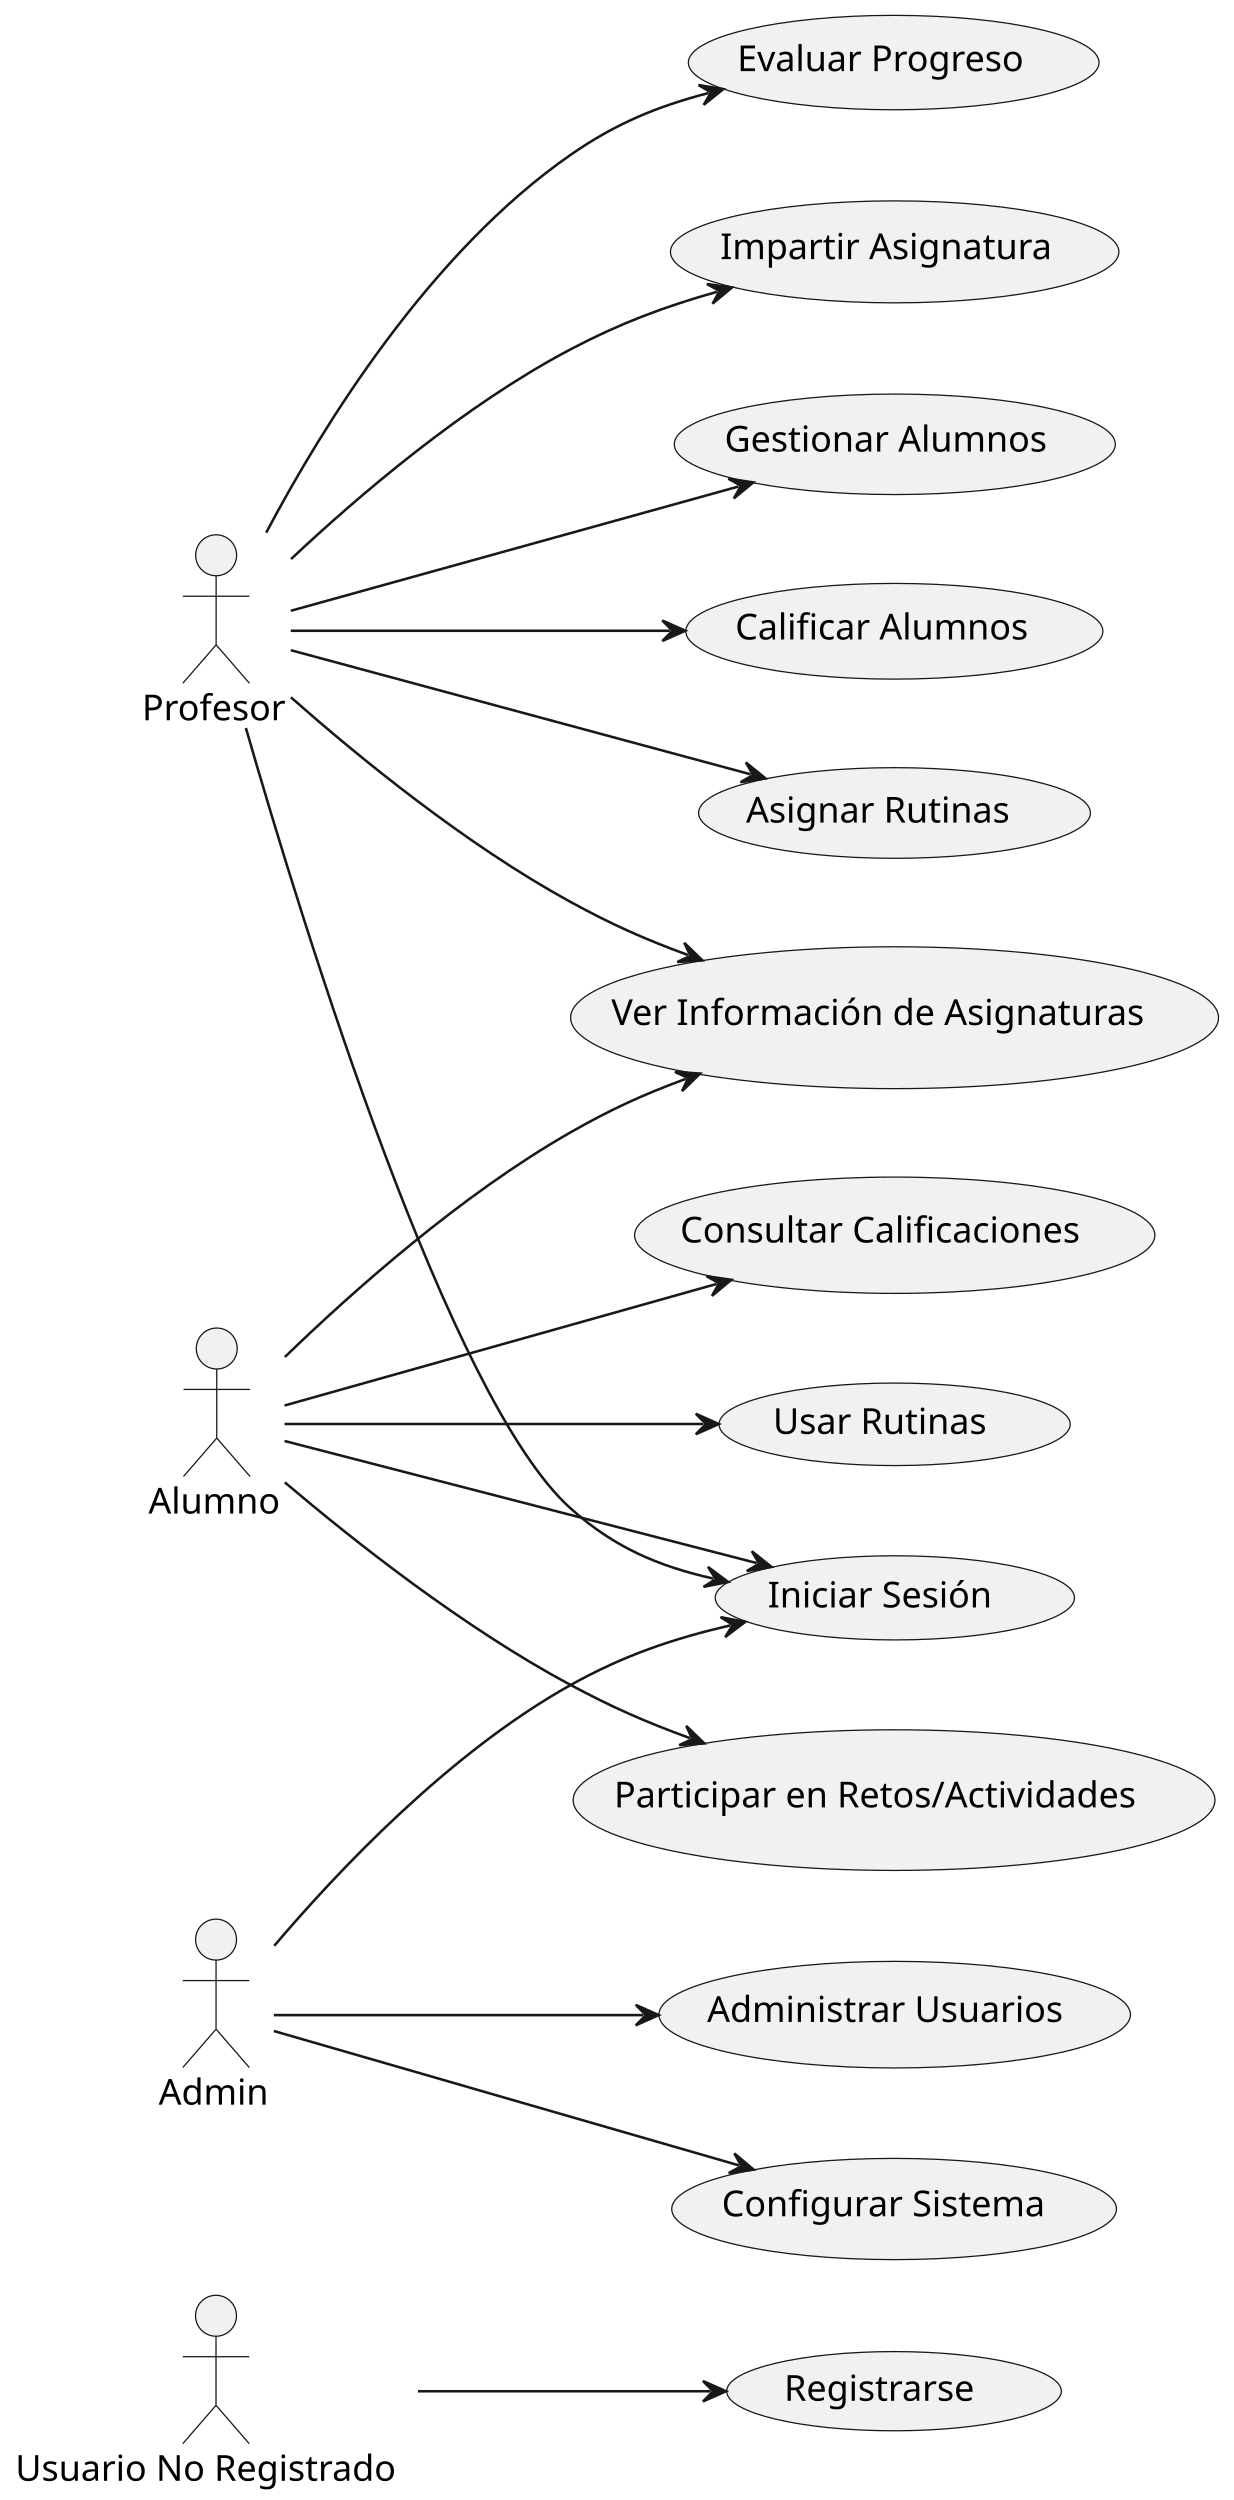
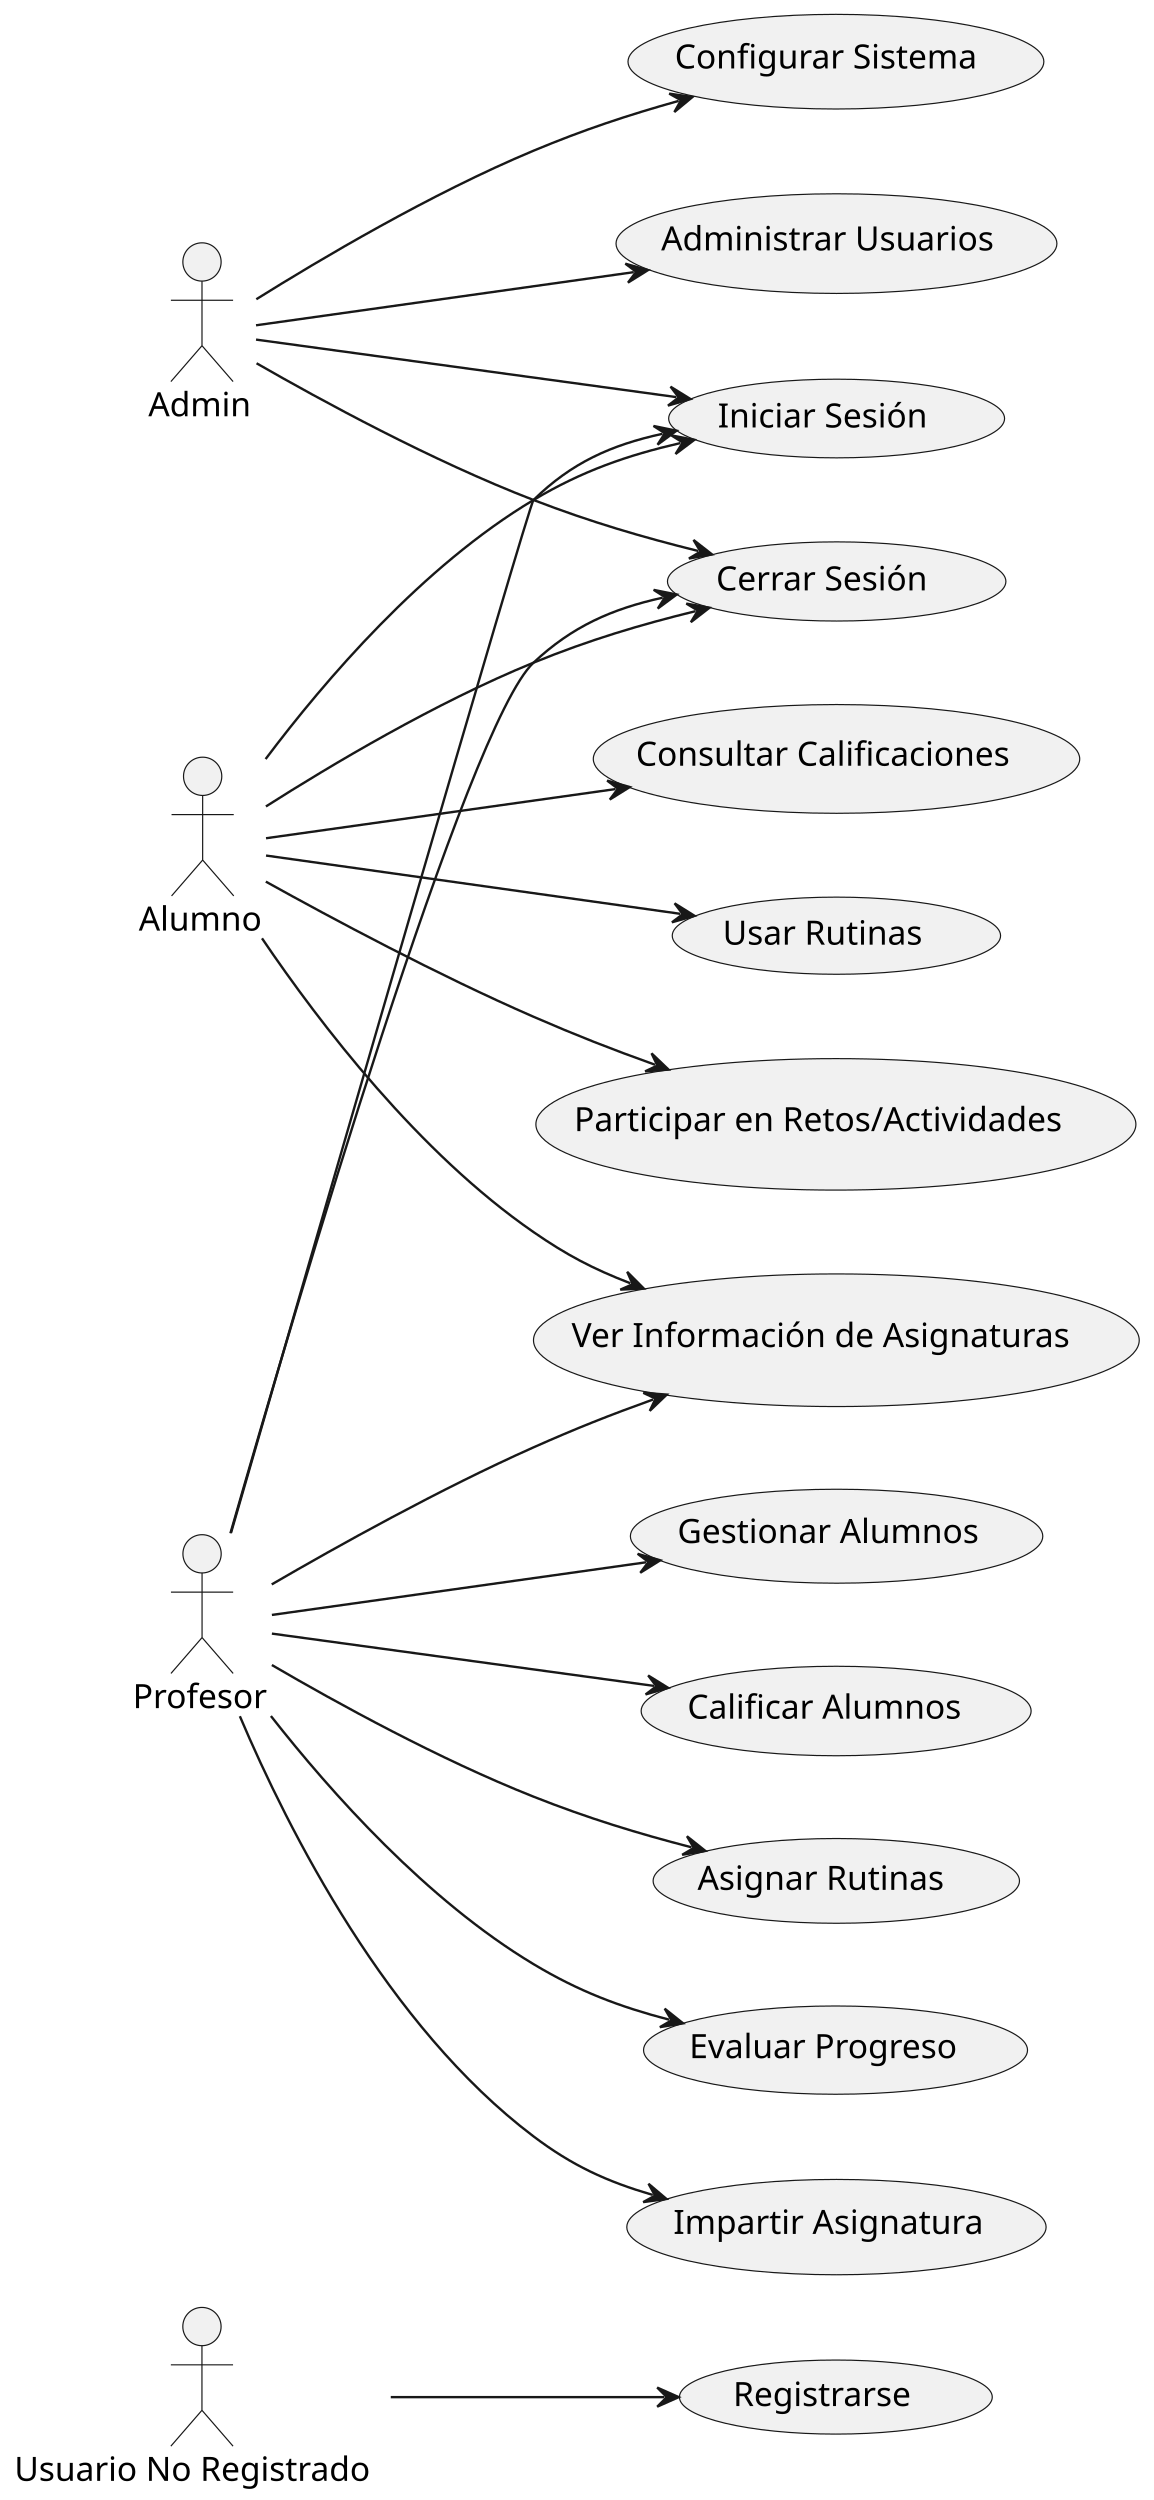
- <svg xmlns="http://www.w3.org/2000/svg" contentStyleType="text/css" height="977px" preserveAspectRatio="none" style="width:482px;height:977px;background:#FFFFFF;" version="1.1" viewBox="0 0 482 977" width="482px" zoomAndPan="magnify">
+ <svg xmlns="http://www.w3.org/2000/svg" contentStyleType="text/css" height="1045px" preserveAspectRatio="none" style="width:482px;height:1045px;background:#FFFFFF;" version="1.1" viewBox="0 0 482 1045" width="482px" zoomAndPan="magnify">
  <defs />
  <g>
    <g id="elem_UsuarioNoRegistrado">
-       <ellipse cx="84.415" cy="905" fill="#F1F1F1" rx="8" ry="8" style="stroke:#181818;stroke-width:0.5;" />
-       <path d="M84.415,913 L84.415,940 M71.415,921 L97.415,921 M84.415,940 L71.415,955 M84.415,940 L97.415,955 " fill="none" style="stroke:#181818;stroke-width:0.5;" />
-       <text fill="#000000" font-family="sans-serif" font-size="14" lengthAdjust="spacing" textLength="156.83" x="6" y="969.495">Usuario No Registrado</text>
+       <ellipse cx="84.415" cy="972.5" fill="#F1F1F1" rx="8" ry="8" style="stroke:#181818;stroke-width:0.5;" />
+       <path d="M84.415,980.5 L84.415,1007.5 M71.415,988.5 L97.415,988.5 M84.415,1007.5 L71.415,1022.5 M84.415,1007.5 L97.415,1022.5 " fill="none" style="stroke:#181818;stroke-width:0.5;" />
+       <text fill="#000000" font-family="sans-serif" font-size="14" lengthAdjust="spacing" textLength="156.83" x="6" y="1036.995">Usuario No Registrado</text>
    </g>
    <g id="elem_Profesor">
-       <ellipse cx="84.46" cy="217" fill="#F1F1F1" rx="8" ry="8" style="stroke:#181818;stroke-width:0.5;" />
-       <path d="M84.46,225 L84.46,252 M71.46,233 L97.46,233 M84.46,252 L71.46,267 M84.46,252 L97.46,267 " fill="none" style="stroke:#181818;stroke-width:0.5;" />
-       <text fill="#000000" font-family="sans-serif" font-size="14" lengthAdjust="spacing" textLength="57.921" x="55.5" y="281.495">Profesor</text>
+       <ellipse cx="84.46" cy="649.5" fill="#F1F1F1" rx="8" ry="8" style="stroke:#181818;stroke-width:0.5;" />
+       <path d="M84.46,657.5 L84.46,684.5 M71.46,665.5 L97.46,665.5 M84.46,684.5 L71.46,699.5 M84.46,684.5 L97.46,699.5 " fill="none" style="stroke:#181818;stroke-width:0.5;" />
+       <text fill="#000000" font-family="sans-serif" font-size="14" lengthAdjust="spacing" textLength="57.921" x="55.5" y="713.995">Profesor</text>
    </g>
    <g id="elem_Alumno">
-       <ellipse cx="84.708" cy="527" fill="#F1F1F1" rx="8" ry="8" style="stroke:#181818;stroke-width:0.5;" />
-       <path d="M84.708,535 L84.708,562 M71.708,543 L97.708,543 M84.708,562 L71.708,577 M84.708,562 L97.708,577 " fill="none" style="stroke:#181818;stroke-width:0.5;" />
-       <text fill="#000000" font-family="sans-serif" font-size="14" lengthAdjust="spacing" textLength="53.416" x="58" y="591.495">Alumno</text>
+       <ellipse cx="84.708" cy="324.5" fill="#F1F1F1" rx="8" ry="8" style="stroke:#181818;stroke-width:0.5;" />
+       <path d="M84.708,332.5 L84.708,359.5 M71.708,340.5 L97.708,340.5 M84.708,359.5 L71.708,374.5 M84.708,359.5 L97.708,374.5 " fill="none" style="stroke:#181818;stroke-width:0.5;" />
+       <text fill="#000000" font-family="sans-serif" font-size="14" lengthAdjust="spacing" textLength="53.416" x="58" y="388.995">Alumno</text>
    </g>
    <g id="elem_Admin">
-       <ellipse cx="84.432" cy="758" fill="#F1F1F1" rx="8" ry="8" style="stroke:#181818;stroke-width:0.5;" />
-       <path d="M84.432,766 L84.432,793 M71.432,774 L97.432,774 M84.432,793 L71.432,808 M84.432,793 L97.432,808 " fill="none" style="stroke:#181818;stroke-width:0.5;" />
-       <text fill="#000000" font-family="sans-serif" font-size="14" lengthAdjust="spacing" textLength="44.864" x="62" y="822.495">Admin</text>
+       <ellipse cx="84.432" cy="109.5" fill="#F1F1F1" rx="8" ry="8" style="stroke:#181818;stroke-width:0.5;" />
+       <path d="M84.432,117.5 L84.432,144.5 M71.432,125.5 L97.432,125.5 M84.432,144.5 L71.432,159.5 M84.432,144.5 L97.432,159.5 " fill="none" style="stroke:#181818;stroke-width:0.5;" />
+       <text fill="#000000" font-family="sans-serif" font-size="14" lengthAdjust="spacing" textLength="44.864" x="62" y="173.995">Admin</text>
    </g>
    <g id="elem_UC_Registrarse">
-       <ellipse cx="349.385" cy="934.477" fill="#F1F1F1" rx="65.385" ry="15.477" style="stroke:#181818;stroke-width:0.5;" />
-       <text fill="#000000" font-family="sans-serif" font-size="14" lengthAdjust="spacing" textLength="79.898" x="306.436" y="938.225">Registrarse</text>
+       <ellipse cx="349.385" cy="1001.977" fill="#F1F1F1" rx="65.385" ry="15.477" style="stroke:#181818;stroke-width:0.5;" />
+       <text fill="#000000" font-family="sans-serif" font-size="14" lengthAdjust="spacing" textLength="79.898" x="306.436" y="1005.725">Registrarse</text>
    </g>
    <g id="elem_UC_IniciarSesion">
-       <ellipse cx="349.706" cy="624.441" fill="#F1F1F1" rx="70.206" ry="16.441" style="stroke:#181818;stroke-width:0.5;" />
-       <text fill="#000000" font-family="sans-serif" font-size="14" lengthAdjust="spacing" textLength="93.386" x="300.013" y="628.189">Iniciar Sesión</text>
+       <ellipse cx="349.706" cy="174.941" fill="#F1F1F1" rx="70.206" ry="16.441" style="stroke:#181818;stroke-width:0.5;" />
+       <text fill="#000000" font-family="sans-serif" font-size="14" lengthAdjust="spacing" textLength="93.386" x="300.013" y="178.689">Iniciar Sesión</text>
+     </g>
+     <g id="elem_UC_CerrarSesion">
+       <ellipse cx="349.733" cy="243.047" fill="#F1F1F1" rx="70.733" ry="16.547" style="stroke:#181818;stroke-width:0.5;" />
+       <text fill="#000000" font-family="sans-serif" font-size="14" lengthAdjust="spacing" textLength="94.808" x="299.329" y="246.794">Cerrar Sesión</text>
    </g>
    <g id="elem_UC_VerInfoAsignaturas">
-       <ellipse cx="349.599" cy="397.72" fill="#F1F1F1" rx="126.599" ry="27.72" style="stroke:#181818;stroke-width:0.5;" />
-       <text fill="#000000" font-family="sans-serif" font-size="14" lengthAdjust="spacing" textLength="221.382" x="238.908" y="400.567">Ver Información de Asignaturas</text>
+       <ellipse cx="349.599" cy="560.22" fill="#F1F1F1" rx="126.599" ry="27.72" style="stroke:#181818;stroke-width:0.5;" />
+       <text fill="#000000" font-family="sans-serif" font-size="14" lengthAdjust="spacing" textLength="221.382" x="238.908" y="563.067">Ver Información de Asignaturas</text>
    </g>
    <g id="elem_UC_ConsultarCalificaciones">
-       <ellipse cx="349.659" cy="482.732" fill="#F1F1F1" rx="101.659" ry="22.732" style="stroke:#181818;stroke-width:0.5;" />
-       <text fill="#000000" font-family="sans-serif" font-size="14" lengthAdjust="spacing" textLength="167.706" x="265.805" y="485.578">Consultar Calificaciones</text>
+       <ellipse cx="349.659" cy="317.232" fill="#F1F1F1" rx="101.659" ry="22.732" style="stroke:#181818;stroke-width:0.5;" />
+       <text fill="#000000" font-family="sans-serif" font-size="14" lengthAdjust="spacing" textLength="167.706" x="265.805" y="320.078">Consultar Calificaciones</text>
    </g>
    <g id="elem_UC_ImpartirAsignatura">
-       <ellipse cx="349.637" cy="98.427" fill="#F1F1F1" rx="87.637" ry="19.927" style="stroke:#181818;stroke-width:0.5;" />
-       <text fill="#000000" font-family="sans-serif" font-size="14" lengthAdjust="spacing" textLength="136.37" x="281.452" y="101.274">Impartir Asignatura</text>
+       <ellipse cx="349.637" cy="930.927" fill="#F1F1F1" rx="87.637" ry="19.927" style="stroke:#181818;stroke-width:0.5;" />
+       <text fill="#000000" font-family="sans-serif" font-size="14" lengthAdjust="spacing" textLength="136.37" x="281.452" y="933.774">Impartir Asignatura</text>
    </g>
    <g id="elem_UC_GestionarAlumnos">
-       <ellipse cx="349.693" cy="173.639" fill="#F1F1F1" rx="86.193" ry="19.639" style="stroke:#181818;stroke-width:0.5;" />
-       <text fill="#000000" font-family="sans-serif" font-size="14" lengthAdjust="spacing" textLength="133.068" x="283.159" y="176.485">Gestionar Alumnos</text>
+       <ellipse cx="349.693" cy="642.139" fill="#F1F1F1" rx="86.193" ry="19.639" style="stroke:#181818;stroke-width:0.5;" />
+       <text fill="#000000" font-family="sans-serif" font-size="14" lengthAdjust="spacing" textLength="133.068" x="283.159" y="644.985">Gestionar Alumnos</text>
    </g>
    <g id="elem_UC_AdministrarUsuarios">
-       <ellipse cx="349.643" cy="787.329" fill="#F1F1F1" rx="92.143" ry="20.829" style="stroke:#181818;stroke-width:0.5;" />
-       <text fill="#000000" font-family="sans-serif" font-size="14" lengthAdjust="spacing" textLength="146.576" x="276.355" y="790.175">Administrar Usuarios</text>
+       <ellipse cx="349.643" cy="101.829" fill="#F1F1F1" rx="92.143" ry="20.829" style="stroke:#181818;stroke-width:0.5;" />
+       <text fill="#000000" font-family="sans-serif" font-size="14" lengthAdjust="spacing" textLength="146.576" x="276.355" y="104.675">Administrar Usuarios</text>
    </g>
    <g id="elem_UC_ConfigurarSistema">
-       <ellipse cx="349.416" cy="863.283" fill="#F1F1F1" rx="86.915" ry="19.783" style="stroke:#181818;stroke-width:0.5;" />
-       <text fill="#000000" font-family="sans-serif" font-size="14" lengthAdjust="spacing" textLength="134.723" x="282.054" y="866.13">Configurar Sistema</text>
+       <ellipse cx="349.416" cy="25.783" fill="#F1F1F1" rx="86.915" ry="19.783" style="stroke:#181818;stroke-width:0.5;" />
+       <text fill="#000000" font-family="sans-serif" font-size="14" lengthAdjust="spacing" textLength="134.723" x="282.054" y="28.63">Configurar Sistema</text>
    </g>
    <g id="elem_UC_CalificarAlumnos">
-       <ellipse cx="349.506" cy="246.701" fill="#F1F1F1" rx="81.506" ry="18.701" style="stroke:#181818;stroke-width:0.5;" />
-       <text fill="#000000" font-family="sans-serif" font-size="14" lengthAdjust="spacing" textLength="122.144" x="287.321" y="249.914">Calificar Alumnos</text>
+       <ellipse cx="349.506" cy="715.201" fill="#F1F1F1" rx="81.506" ry="18.701" style="stroke:#181818;stroke-width:0.5;" />
+       <text fill="#000000" font-family="sans-serif" font-size="14" lengthAdjust="spacing" textLength="122.144" x="287.321" y="718.414">Calificar Alumnos</text>
    </g>
    <g id="elem_UC_AsignarRutinas">
-       <ellipse cx="349.574" cy="317.715" fill="#F1F1F1" rx="76.573" ry="17.715" style="stroke:#181818;stroke-width:0.5;" />
-       <text fill="#000000" font-family="sans-serif" font-size="14" lengthAdjust="spacing" textLength="110.031" x="291.558" y="321.462">Asignar Rutinas</text>
+       <ellipse cx="349.574" cy="786.215" fill="#F1F1F1" rx="76.573" ry="17.715" style="stroke:#181818;stroke-width:0.5;" />
+       <text fill="#000000" font-family="sans-serif" font-size="14" lengthAdjust="spacing" textLength="110.031" x="291.558" y="789.962">Asignar Rutinas</text>
    </g>
    <g id="elem_UC_EvaluarProgreso">
-       <ellipse cx="349.253" cy="24.451" fill="#F1F1F1" rx="80.253" ry="18.451" style="stroke:#181818;stroke-width:0.5;" />
-       <text fill="#000000" font-family="sans-serif" font-size="14" lengthAdjust="spacing" textLength="119.137" x="288.113" y="27.803">Evaluar Progreso</text>
+       <ellipse cx="349.253" cy="856.951" fill="#F1F1F1" rx="80.253" ry="18.451" style="stroke:#181818;stroke-width:0.5;" />
+       <text fill="#000000" font-family="sans-serif" font-size="14" lengthAdjust="spacing" textLength="119.137" x="288.113" y="860.303">Evaluar Progreso</text>
    </g>
    <g id="elem_UC_UsarRutinas">
-       <ellipse cx="349.62" cy="556.624" fill="#F1F1F1" rx="68.62" ry="16.124" style="stroke:#181818;stroke-width:0.5;" />
-       <text fill="#000000" font-family="sans-serif" font-size="14" lengthAdjust="spacing" textLength="89.052" x="302.094" y="560.371">Usar Rutinas</text>
+       <ellipse cx="349.62" cy="391.124" fill="#F1F1F1" rx="68.62" ry="16.124" style="stroke:#181818;stroke-width:0.5;" />
+       <text fill="#000000" font-family="sans-serif" font-size="14" lengthAdjust="spacing" textLength="89.052" x="302.094" y="394.872">Usar Rutinas</text>
    </g>
    <g id="elem_UC_ParticiparRetos">
-       <ellipse cx="349.402" cy="703.481" fill="#F1F1F1" rx="125.403" ry="27.48" style="stroke:#181818;stroke-width:0.5;" />
-       <text fill="#000000" font-family="sans-serif" font-size="14" lengthAdjust="spacing" textLength="218.846" x="239.98" y="706.327">Participar en Retos/Actividades</text>
+       <ellipse cx="349.402" cy="469.981" fill="#F1F1F1" rx="125.403" ry="27.48" style="stroke:#181818;stroke-width:0.5;" />
+       <text fill="#000000" font-family="sans-serif" font-size="14" lengthAdjust="spacing" textLength="218.846" x="239.98" y="472.827">Participar en Retos/Actividades</text>
    </g>
    <g id="link_UsuarioNoRegistrado_UC_Registrarse">
-       <path d="M163.34,934.5 C201.66,934.5 241.32,934.5 277.71,934.5 " fill="none" id="UsuarioNoRegistrado-to-UC_Registrarse" style="stroke:#181818;stroke-width:1.0;" />
-       <polygon fill="#181818" points="283.71,934.5,274.71,930.5,278.71,934.5,274.71,938.5,283.71,934.5" style="stroke:#181818;stroke-width:1.0;" />
+       <path d="M163.34,1002 C201.66,1002 241.32,1002 277.71,1002 " fill="none" id="UsuarioNoRegistrado-to-UC_Registrarse" style="stroke:#181818;stroke-width:1.0;" />
+       <polygon fill="#181818" points="283.71,1002,274.71,998,278.71,1002,274.71,1006,283.71,1002" style="stroke:#181818;stroke-width:1.0;" />
    </g>
    <g id="link_Alumno_UC_IniciarSesion">
-       <path d="M111.2,563.14 C155.27,574.54 240.091,596.468 295.711,610.848 " fill="none" id="Alumno-to-UC_IniciarSesion" style="stroke:#181818;stroke-width:1.0;" />
-       <polygon fill="#181818" points="301.52,612.35,293.808,606.225,296.679,611.098,291.805,613.97,301.52,612.35" style="stroke:#181818;stroke-width:1.0;" />
+       <path d="M111.02,317.29 C135.9,284.21 176.68,236.66 223,209 C243.35,196.85 262.273,190.297 284.413,185.197 " fill="none" id="Alumno-to-UC_IniciarSesion" style="stroke:#181818;stroke-width:1.0;" />
+       <polygon fill="#181818" points="290.26,183.85,280.592,181.972,285.388,184.972,282.388,189.768,290.26,183.85" style="stroke:#181818;stroke-width:1.0;" />
+     </g>
+     <g id="link_Alumno_UC_CerrarSesion">
+       <path d="M111.15,337.1 C138.07,319.97 182.09,293.7 223,277 C246.51,267.4 267.773,261.101 290.743,255.461 " fill="none" id="Alumno-to-UC_CerrarSesion" style="stroke:#181818;stroke-width:1.0;" />
+       <polygon fill="#181818" points="296.57,254.03,286.876,252.292,291.714,255.222,288.783,260.061,296.57,254.03" style="stroke:#181818;stroke-width:1.0;" />
    </g>
    <g id="link_Alumno_UC_VerInfoAsignaturas">
-       <path d="M111.32,530.32 C137.5,504.98 180.17,466.92 223,442.5 C238.68,433.56 250.834,427.974 267.974,421.624 " fill="none" id="Alumno-to-UC_VerInfoAsignaturas" style="stroke:#181818;stroke-width:1.0;" />
-       <polygon fill="#181818" points="273.6,419.54,263.771,418.916,268.911,421.277,266.55,426.418,273.6,419.54" style="stroke:#181818;stroke-width:1.0;" />
+       <path d="M109.51,392.21 C134.03,428.41 175.2,482.01 223,515 C236.91,524.6 247.497,530.208 263.517,536.428 " fill="none" id="Alumno-to-UC_VerInfoAsignaturas" style="stroke:#181818;stroke-width:1.0;" />
+       <polygon fill="#181818" points="269.11,538.6,262.168,531.614,264.449,536.79,259.272,539.071,269.11,538.6" style="stroke:#181818;stroke-width:1.0;" />
    </g>
    <g id="link_Alumno_UC_ConsultarCalificaciones">
-       <path d="M111.2,549.27 C151.33,537.98 224.284,517.456 280.034,501.765 " fill="none" id="Alumno-to-UC_ConsultarCalificaciones" style="stroke:#181818;stroke-width:1.0;" />
-       <polygon fill="#181818" points="285.81,500.14,276.063,498.728,280.997,501.495,278.23,506.429,285.81,500.14" style="stroke:#181818;stroke-width:1.0;" />
+       <path d="M111.2,350.38 C146.16,345.47 204.479,337.267 257.309,329.827 " fill="none" id="Alumno-to-UC_ConsultarCalificaciones" style="stroke:#181818;stroke-width:1.0;" />
+       <polygon fill="#181818" points="263.25,328.99,253.78,326.284,258.299,329.687,254.896,334.206,263.25,328.99" style="stroke:#181818;stroke-width:1.0;" />
    </g>
    <g id="link_Alumno_UC_UsarRutinas">
-       <path d="M111.2,556.5 C150.17,556.5 219.53,556.5 274.91,556.5 " fill="none" id="Alumno-to-UC_UsarRutinas" style="stroke:#181818;stroke-width:1.0;" />
-       <polygon fill="#181818" points="280.91,556.5,271.91,552.5,275.91,556.5,271.91,560.5,280.91,556.5" style="stroke:#181818;stroke-width:1.0;" />
+       <path d="M111.2,357.62 C152.43,363.42 228.458,374.114 284.399,381.984 " fill="none" id="Alumno-to-UC_UsarRutinas" style="stroke:#181818;stroke-width:1.0;" />
+       <polygon fill="#181818" points="290.34,382.82,281.985,377.605,285.389,382.123,280.87,385.527,290.34,382.82" style="stroke:#181818;stroke-width:1.0;" />
    </g>
    <g id="link_Alumno_UC_ParticiparRetos">
-       <path d="M111.32,579.31 C137.84,601.83 181.07,636.07 223,658.5 C239.33,667.24 252.074,672.852 269.624,679.262 " fill="none" id="Alumno-to-UC_ParticiparRetos" style="stroke:#181818;stroke-width:1.0;" />
-       <polygon fill="#181818" points="275.26,681.32,268.178,674.475,270.563,679.605,265.434,681.99,275.26,681.32" style="stroke:#181818;stroke-width:1.0;" />
+       <path d="M111.11,368.52 C138.36,383.67 182.97,407.58 223,425 C241.04,432.85 255.293,438.423 273.823,445.073 " fill="none" id="Alumno-to-UC_ParticiparRetos" style="stroke:#181818;stroke-width:1.0;" />
+       <polygon fill="#181818" points="279.47,447.1,272.35,440.295,274.764,445.411,269.648,447.825,279.47,447.1" style="stroke:#181818;stroke-width:1.0;" />
    </g>
    <g id="link_Profesor_UC_IniciarSesion">
-       <path d="M96.1,284.51 C119.17,364.65 175.64,547.06 223,589.5 C239.93,604.67 257.058,612.004 278.728,616.914 " fill="none" id="Profesor-to-UC_IniciarSesion" style="stroke:#181818;stroke-width:1.0;" />
-       <polygon fill="#181818" points="284.58,618.24,276.686,612.35,279.704,617.135,274.919,620.152,284.58,618.24" style="stroke:#181818;stroke-width:1.0;" />
+       <path d="M96.57,640.72 C128.89,528.98 221,210.96 223,209 C238.96,193.36 255.479,186.014 276.939,181.314 " fill="none" id="Profesor-to-UC_IniciarSesion" style="stroke:#181818;stroke-width:1.0;" />
+       <polygon fill="#181818" points="282.8,180.03,273.153,178.048,277.916,181.1,274.864,185.863,282.8,180.03" style="stroke:#181818;stroke-width:1.0;" />
+     </g>
+     <g id="link_Profesor_UC_CerrarSesion">
+       <path d="M96.31,640.92 C123.66,545.67 195.38,302.88 223,277 C239.23,261.8 255.684,254.564 277.014,249.814 " fill="none" id="Profesor-to-UC_CerrarSesion" style="stroke:#181818;stroke-width:1.0;" />
+       <polygon fill="#181818" points="282.87,248.51,273.216,246.562,277.99,249.597,274.955,254.371,282.87,248.51" style="stroke:#181818;stroke-width:1.0;" />
    </g>
    <g id="link_Profesor_UC_VerInfoAsignaturas">
-       <path d="M113.68,272.51 C140.25,295.95 182.01,330.08 223,352.5 C239.04,361.27 251.509,366.849 268.859,373.229 " fill="none" id="Profesor-to-UC_VerInfoAsignaturas" style="stroke:#181818;stroke-width:1.0;" />
-       <polygon fill="#181818" points="274.49,375.3,267.423,368.44,269.797,373.574,264.663,375.948,274.49,375.3" style="stroke:#181818;stroke-width:1.0;" />
+       <path d="M113.58,662.28 C140.94,646.38 184,622.37 223,605 C240.76,597.09 254.734,591.562 273.074,584.962 " fill="none" id="Profesor-to-UC_VerInfoAsignaturas" style="stroke:#181818;stroke-width:1.0;" />
+       <polygon fill="#181818" points="278.72,582.93,268.897,582.214,274.015,584.623,271.606,589.741,278.72,582.93" style="stroke:#181818;stroke-width:1.0;" />
    </g>
    <g id="link_Profesor_UC_ImpartirAsignatura">
-       <path d="M113.75,218.47 C140.04,193.78 181.34,158.42 223,136.5 C242.54,126.22 259.519,119.912 280.249,114.012 " fill="none" id="Profesor-to-UC_ImpartirAsignatura" style="stroke:#181818;stroke-width:1.0;" />
-       <polygon fill="#181818" points="286.02,112.37,276.269,110.987,281.211,113.739,278.459,118.681,286.02,112.37" style="stroke:#181818;stroke-width:1.0;" />
+       <path d="M100.26,717.38 C120.67,765.41 162.04,846.96 223,893 C239.17,905.21 253.501,911.837 272.841,917.487 " fill="none" id="Profesor-to-UC_ImpartirAsignatura" style="stroke:#181818;stroke-width:1.0;" />
+       <polygon fill="#181818" points="278.6,919.17,271.083,912.807,273.801,917.768,268.839,920.486,278.6,919.17" style="stroke:#181818;stroke-width:1.0;" />
    </g>
    <g id="link_Profesor_UC_GestionarAlumnos">
-       <path d="M113.65,238.69 C156.65,226.75 233.699,205.365 288.599,190.125 " fill="none" id="Profesor-to-UC_GestionarAlumnos" style="stroke:#181818;stroke-width:1.0;" />
-       <polygon fill="#181818" points="294.38,188.52,284.638,187.073,289.562,189.857,286.778,194.782,294.38,188.52" style="stroke:#181818;stroke-width:1.0;" />
+       <path d="M113.65,675.04 C152.07,669.63 216.379,660.586 270.058,653.036 " fill="none" id="Profesor-to-UC_GestionarAlumnos" style="stroke:#181818;stroke-width:1.0;" />
+       <polygon fill="#181818" points="276,652.2,266.531,649.492,271.049,652.896,267.645,657.414,276,652.2" style="stroke:#181818;stroke-width:1.0;" />
    </g>
    <g id="link_Profesor_UC_CalificarAlumnos">
-       <path d="M113.65,246.5 C150.15,246.5 209.37,246.5 261.83,246.5 " fill="none" id="Profesor-to-UC_CalificarAlumnos" style="stroke:#181818;stroke-width:1.0;" />
-       <polygon fill="#181818" points="267.83,246.5,258.83,242.5,262.83,246.5,258.83,250.5,267.83,246.5" style="stroke:#181818;stroke-width:1.0;" />
+       <path d="M113.65,682.85 C152.87,688.22 219.295,697.316 273.365,704.716 " fill="none" id="Profesor-to-UC_CalificarAlumnos" style="stroke:#181818;stroke-width:1.0;" />
+       <polygon fill="#181818" points="279.31,705.53,270.935,700.347,274.356,704.852,269.851,708.273,279.31,705.53" style="stroke:#181818;stroke-width:1.0;" />
    </g>
    <g id="link_Profesor_UC_AsignarRutinas">
-       <path d="M113.65,254.1 C157.91,266.05 238.567,287.827 293.337,302.607 " fill="none" id="Profesor-to-UC_AsignarRutinas" style="stroke:#181818;stroke-width:1.0;" />
-       <polygon fill="#181818" points="299.13,304.17,291.483,297.963,294.303,302.867,289.399,305.687,299.13,304.17" style="stroke:#181818;stroke-width:1.0;" />
+       <path d="M113.64,695.98 C140.86,711.87 183.67,735.42 223,751 C246.03,760.12 266.512,766.333 289.052,772.183 " fill="none" id="Profesor-to-UC_AsignarRutinas" style="stroke:#181818;stroke-width:1.0;" />
+       <polygon fill="#181818" points="294.86,773.69,287.154,767.557,290.02,772.434,285.144,775.301,294.86,773.69" style="stroke:#181818;stroke-width:1.0;" />
    </g>
    <g id="link_Profesor_UC_EvaluarProgreso">
-       <path d="M104.03,208.17 C126.43,165.84 168.07,98.63 223,60.5 C240.6,48.29 256.497,41.705 276.887,36.345 " fill="none" id="Profesor-to-UC_EvaluarProgreso" style="stroke:#181818;stroke-width:1.0;" />
-       <polygon fill="#181818" points="282.69,34.82,272.969,33.24,277.854,36.091,275.003,40.977,282.69,34.82" style="stroke:#181818;stroke-width:1.0;" />
+       <path d="M113.24,717.3 C138.45,749.43 178.42,794.25 223,821 C241.95,832.37 258.865,838.781 279.735,844.241 " fill="none" id="Profesor-to-UC_EvaluarProgreso" style="stroke:#181818;stroke-width:1.0;" />
+       <polygon fill="#181818" points="285.54,845.76,277.845,839.612,280.703,844.495,275.821,847.352,285.54,845.76" style="stroke:#181818;stroke-width:1.0;" />
    </g>
    <g id="link_Admin_UC_IniciarSesion">
-       <path d="M107.17,760.43 C132.09,731.08 175.7,684.9 223,658.5 C243.89,646.84 263.156,640.37 285.406,635.191 " fill="none" id="Admin-to-UC_IniciarSesion" style="stroke:#181818;stroke-width:1.0;" />
-       <polygon fill="#181818" points="291.25,633.83,281.577,631.975,286.38,634.964,283.391,639.766,291.25,633.83" style="stroke:#181818;stroke-width:1.0;" />
+       <path d="M107.02,141.95 C146.28,147.32 224.845,158.076 282.715,165.996 " fill="none" id="Admin-to-UC_IniciarSesion" style="stroke:#181818;stroke-width:1.0;" />
+       <polygon fill="#181818" points="288.66,166.81,280.286,161.627,283.706,166.132,279.201,169.553,288.66,166.81" style="stroke:#181818;stroke-width:1.0;" />
+     </g>
+     <g id="link_Admin_UC_CerrarSesion">
+       <path d="M107.24,151.85 C133.82,167.13 180.51,192.63 223,209 C247.01,218.25 268.707,224.562 291.837,230.312 " fill="none" id="Admin-to-UC_CerrarSesion" style="stroke:#181818;stroke-width:1.0;" />
+       <polygon fill="#181818" points="297.66,231.76,289.891,225.707,292.808,230.554,287.961,233.471,297.66,231.76" style="stroke:#181818;stroke-width:1.0;" />
    </g>
    <g id="link_Admin_UC_AdministrarUsuarios">
-       <path d="M107.02,787.5 C139.66,787.5 197.56,787.5 251.43,787.5 " fill="none" id="Admin-to-UC_AdministrarUsuarios" style="stroke:#181818;stroke-width:1.0;" />
-       <polygon fill="#181818" points="257.43,787.5,248.43,783.5,252.43,787.5,248.43,791.5,257.43,787.5" style="stroke:#181818;stroke-width:1.0;" />
+       <path d="M107.02,135.97 C142.42,130.99 208.649,121.676 264.919,113.756 " fill="none" id="Admin-to-UC_AdministrarUsuarios" style="stroke:#181818;stroke-width:1.0;" />
+       <polygon fill="#181818" points="270.86,112.92,261.39,110.213,265.909,113.617,262.505,118.135,270.86,112.92" style="stroke:#181818;stroke-width:1.0;" />
    </g>
    <g id="link_Admin_UC_ConfigurarSistema">
-       <path d="M107.02,793.72 C147.63,805.45 230.896,829.515 288.766,846.235 " fill="none" id="Admin-to-UC_ConfigurarSistema" style="stroke:#181818;stroke-width:1.0;" />
-       <polygon fill="#181818" points="294.53,847.9,286.994,841.559,289.726,846.512,284.773,849.245,294.53,847.9" style="stroke:#181818;stroke-width:1.0;" />
+       <path d="M107.14,125.08 C133.62,108.53 180.22,80.88 223,63 C244.17,54.15 262.394,48.154 283.694,42.164 " fill="none" id="Admin-to-UC_ConfigurarSistema" style="stroke:#181818;stroke-width:1.0;" />
+       <polygon fill="#181818" points="289.47,40.54,279.723,39.126,284.657,41.894,281.889,46.827,289.47,40.54" style="stroke:#181818;stroke-width:1.0;" />
    </g>
  </g>
</svg>
